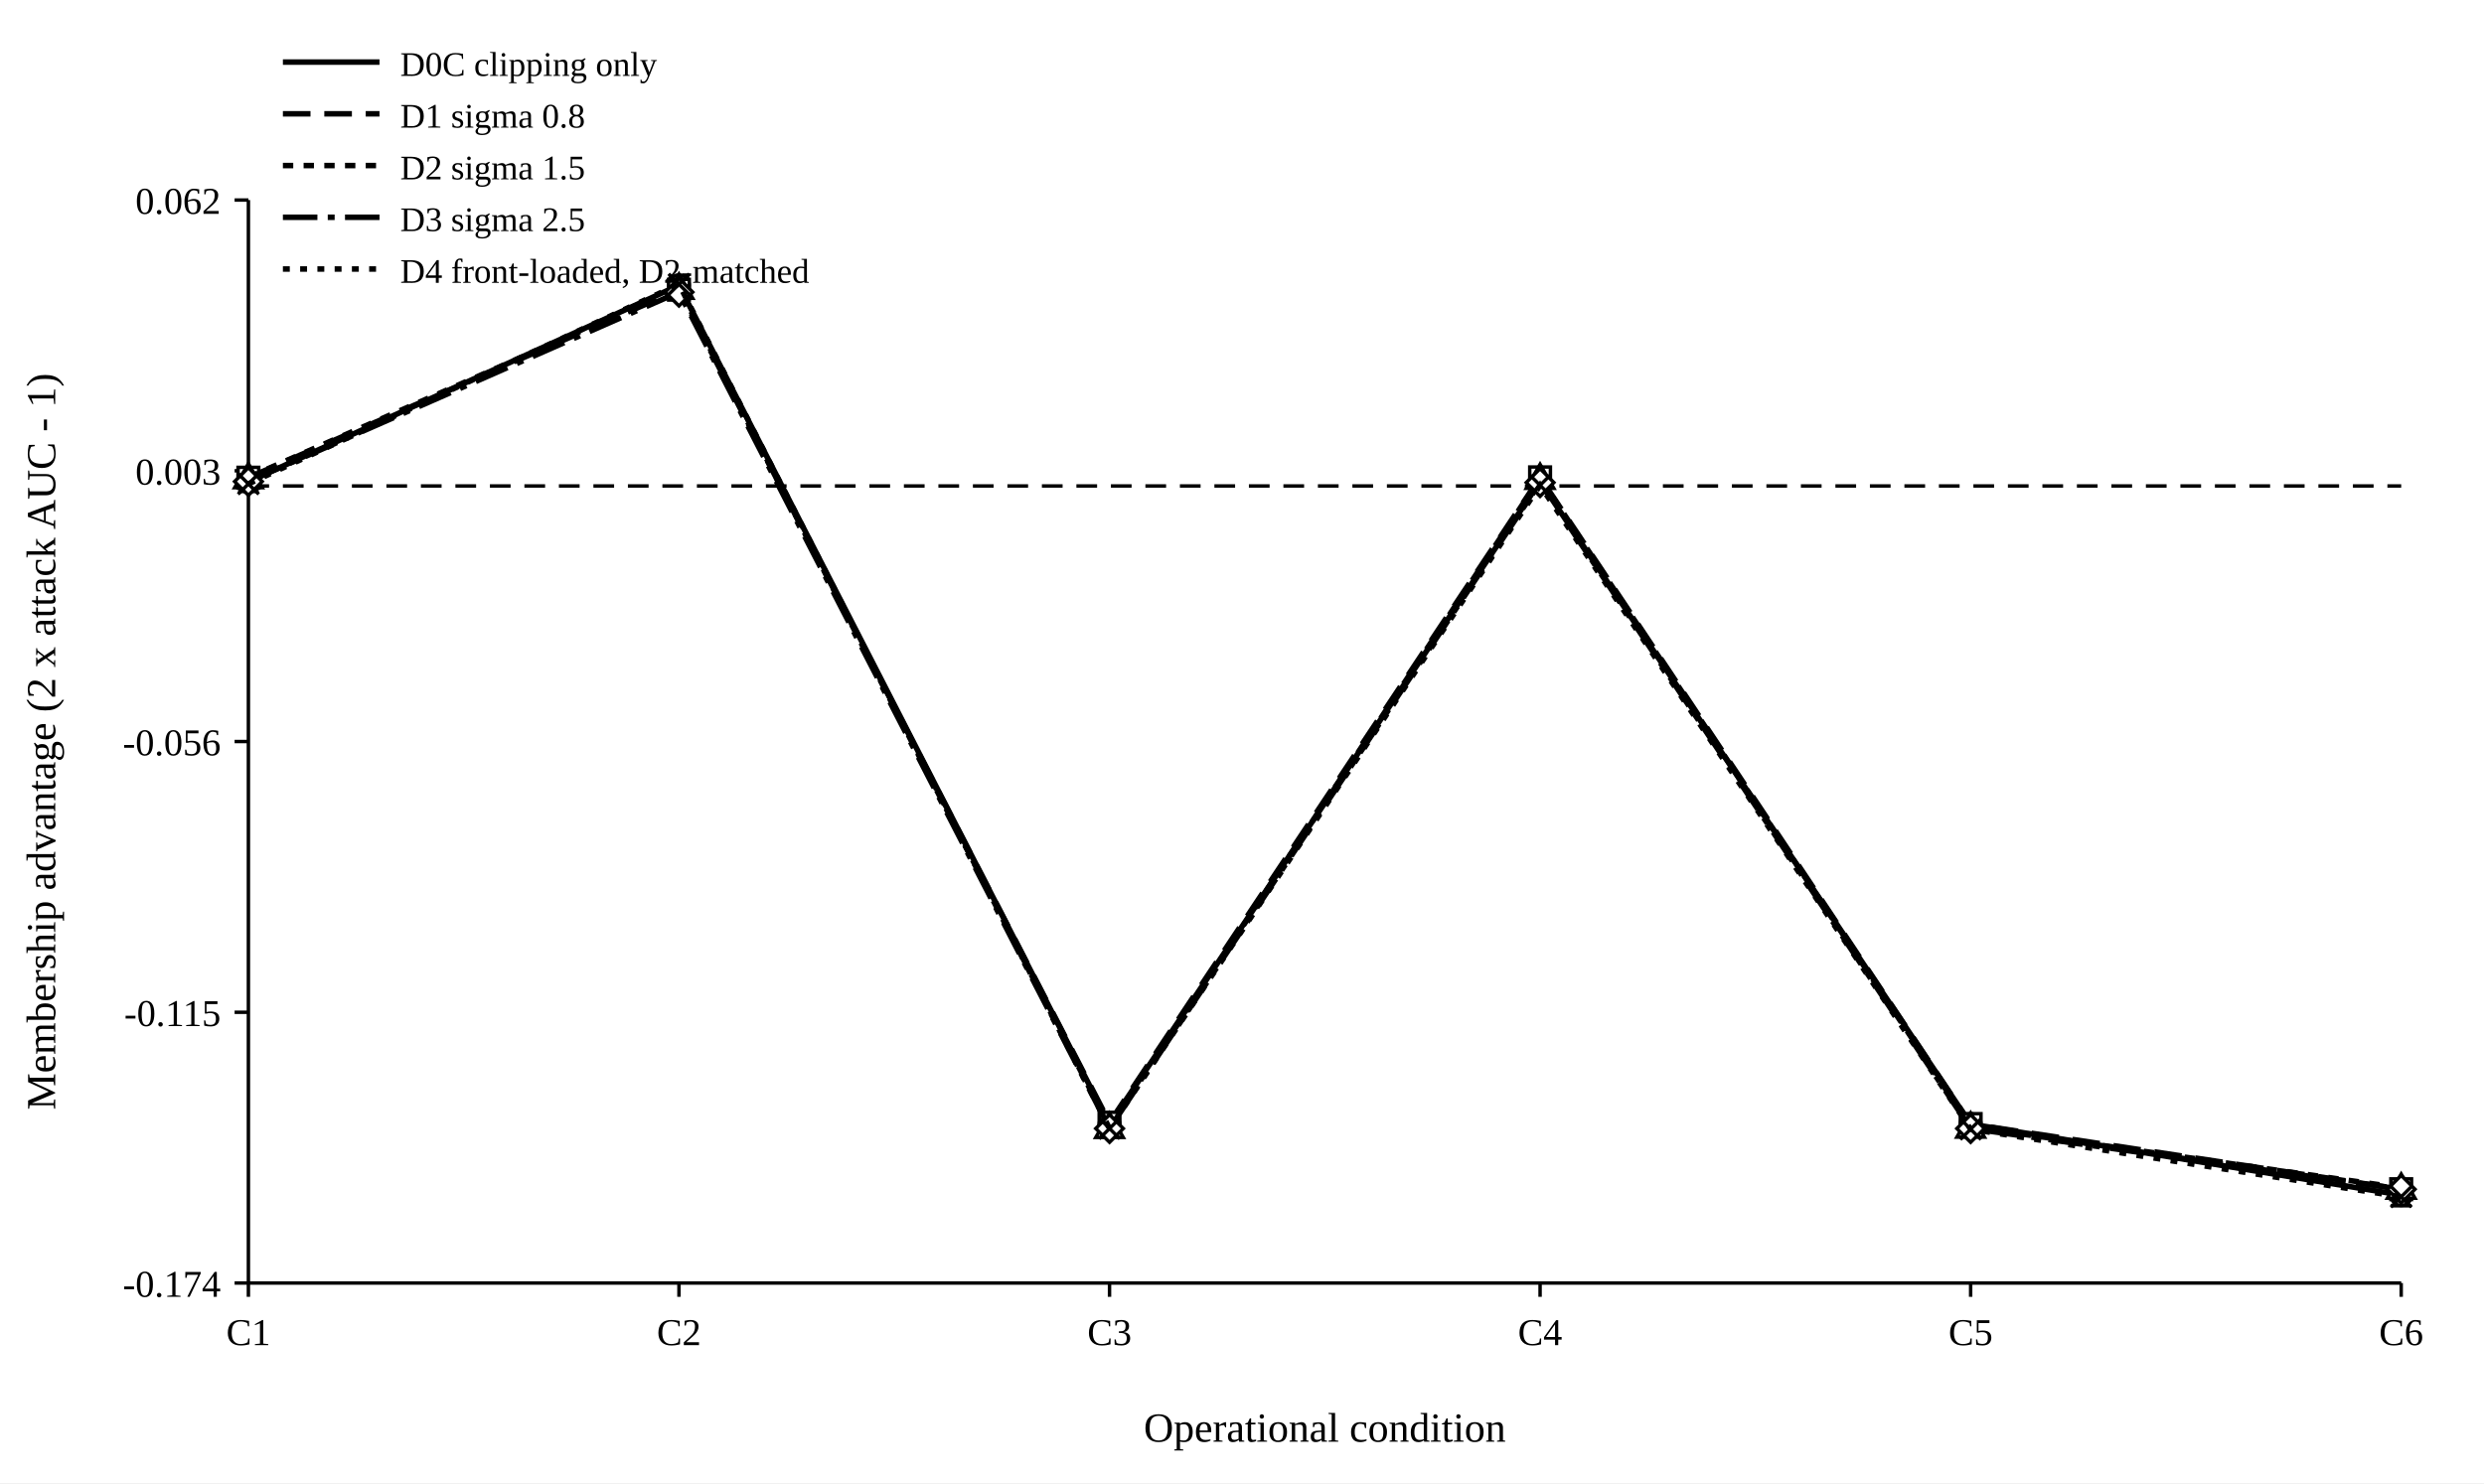
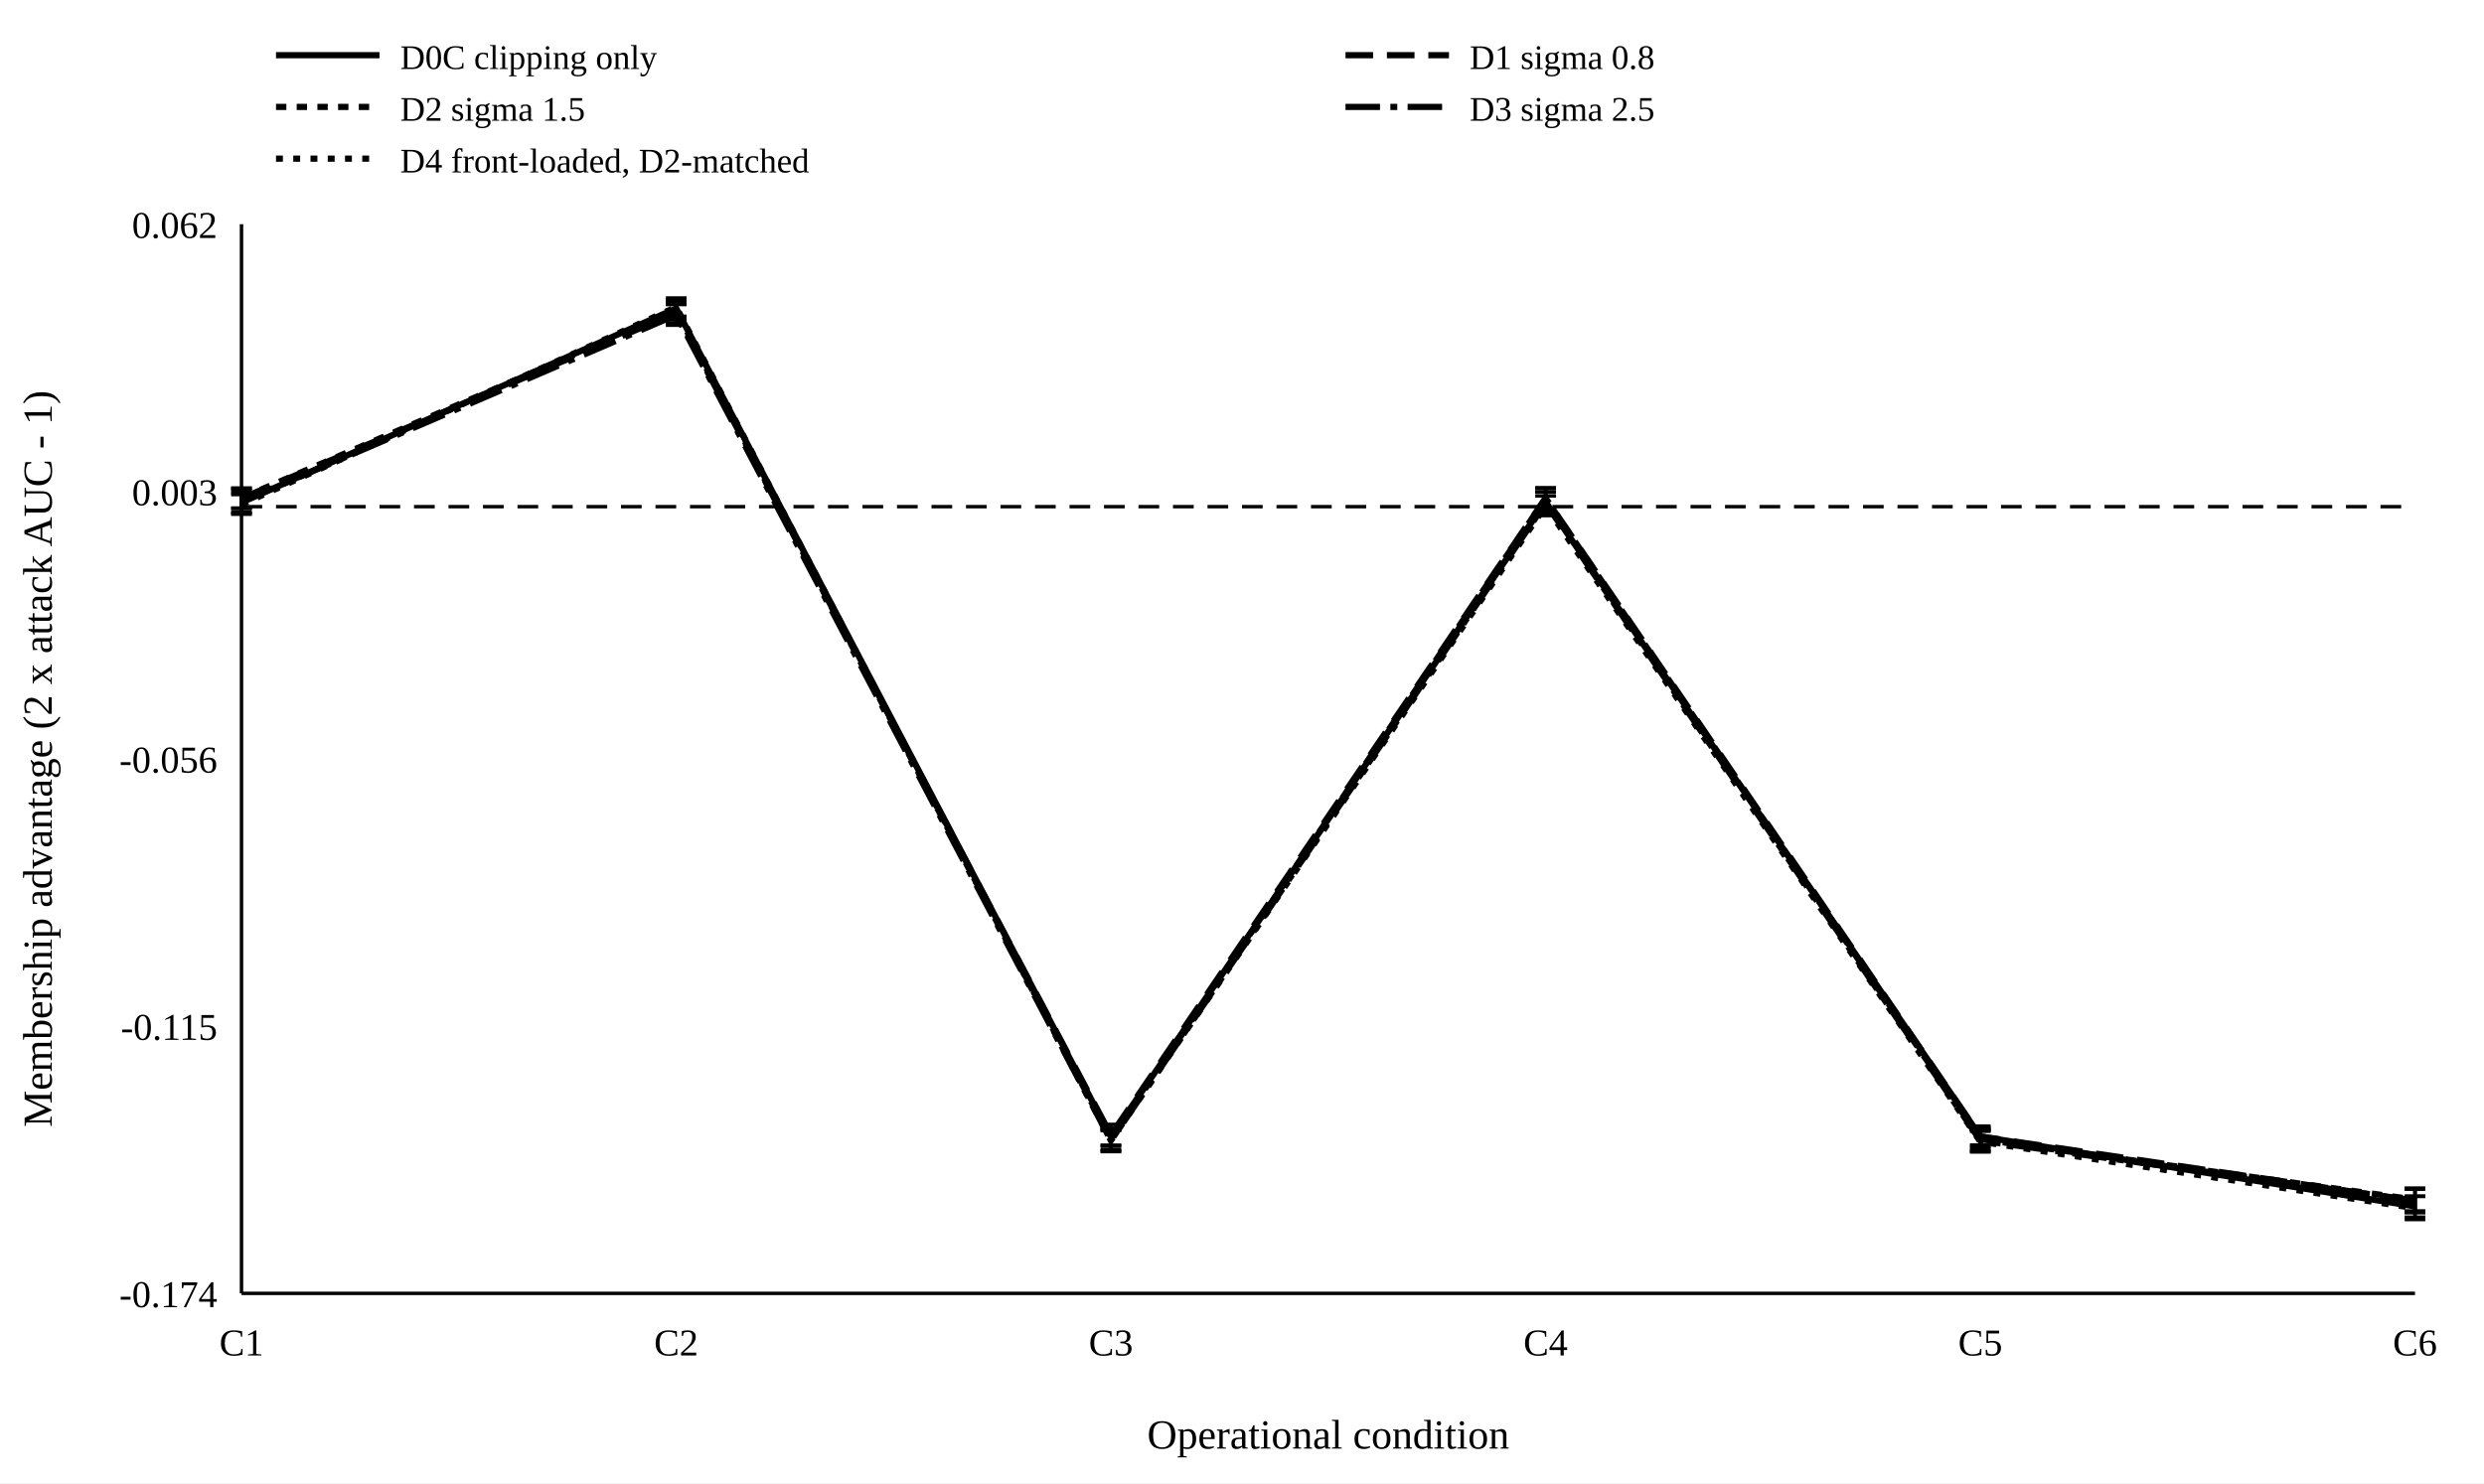
<svg xmlns="http://www.w3.org/2000/svg" width="720" height="430" viewBox="0 0 720 430">
  <rect width="100%" height="100%" fill="white" />
-   <line x1="72" y1="58" x2="72" y2="372" stroke="black" />
-   <line x1="72" y1="372" x2="696" y2="372" stroke="black" />
-   <line x1="68" y1="372.0" x2="72" y2="372.0" stroke="black" />
-   <text x="64" y="376.0" font-size="11" text-anchor="end">-0.174</text>
-   <line x1="68" y1="293.5" x2="72" y2="293.5" stroke="black" />
-   <text x="64" y="297.5" font-size="11" text-anchor="end">-0.115</text>
-   <line x1="68" y1="215.0" x2="72" y2="215.0" stroke="black" />
-   <text x="64" y="219.0" font-size="11" text-anchor="end">-0.056</text>
-   <line x1="68" y1="136.5" x2="72" y2="136.5" stroke="black" />
-   <text x="64" y="140.5" font-size="11" text-anchor="end">0.003</text>
-   <line x1="68" y1="58.0" x2="72" y2="58.0" stroke="black" />
-   <text x="64" y="62.0" font-size="11" text-anchor="end">0.062</text>
-   <line x1="72.0" y1="372" x2="72.0" y2="376" stroke="black" />
-   <text x="72.0" y="390" font-size="11" text-anchor="middle">C1</text>
-   <line x1="196.8" y1="372" x2="196.8" y2="376" stroke="black" />
-   <text x="196.8" y="390" font-size="11" text-anchor="middle">C2</text>
-   <line x1="321.6" y1="372" x2="321.6" y2="376" stroke="black" />
-   <text x="321.6" y="390" font-size="11" text-anchor="middle">C3</text>
-   <line x1="446.4" y1="372" x2="446.4" y2="376" stroke="black" />
-   <text x="446.4" y="390" font-size="11" text-anchor="middle">C4</text>
-   <line x1="571.2" y1="372" x2="571.2" y2="376" stroke="black" />
-   <text x="571.2" y="390" font-size="11" text-anchor="middle">C5</text>
-   <line x1="696.0" y1="372" x2="696.0" y2="376" stroke="black" />
-   <text x="696.0" y="390" font-size="11" text-anchor="middle">C6</text>
-   <line x1="72" y1="140.9" x2="696" y2="140.9" stroke="black" stroke-dasharray="6 4" />
-   <polyline points="72.0,139.7 196.8,82.7 321.6,326.0 446.4,139.6 571.2,325.9 696.0,346.5" fill="none" stroke="black" stroke-width="1.6" />
-   <line x1="72.0" y1="142.5" x2="72.0" y2="136.9" stroke="black" />
-   <line x1="69.0" y1="142.5" x2="75.0" y2="142.5" stroke="black" />
-   <line x1="69.0" y1="136.9" x2="75.0" y2="136.9" stroke="black" />
-   <circle cx="72.0" cy="139.7" r="3" fill="white" stroke="black" />
-   <line x1="196.8" y1="85.3" x2="196.8" y2="80.2" stroke="black" />
-   <line x1="193.8" y1="85.3" x2="199.8" y2="85.3" stroke="black" />
-   <line x1="193.8" y1="80.2" x2="199.8" y2="80.2" stroke="black" />
-   <circle cx="196.8" cy="82.7" r="3" fill="white" stroke="black" />
-   <line x1="321.6" y1="328.6" x2="321.6" y2="323.5" stroke="black" />
-   <line x1="318.6" y1="328.6" x2="324.6" y2="328.6" stroke="black" />
-   <line x1="318.6" y1="323.5" x2="324.6" y2="323.5" stroke="black" />
-   <circle cx="321.6" cy="326.0" r="3" fill="white" stroke="black" />
-   <line x1="446.4" y1="142.5" x2="446.4" y2="136.7" stroke="black" />
-   <line x1="443.4" y1="142.5" x2="449.4" y2="142.5" stroke="black" />
-   <line x1="443.4" y1="136.7" x2="449.4" y2="136.7" stroke="black" />
-   <circle cx="446.4" cy="139.6" r="3" fill="white" stroke="black" />
-   <line x1="571.2" y1="328.4" x2="571.2" y2="323.4" stroke="black" />
-   <line x1="568.2" y1="328.4" x2="574.2" y2="328.4" stroke="black" />
-   <line x1="568.2" y1="323.4" x2="574.2" y2="323.4" stroke="black" />
-   <circle cx="571.2" cy="325.9" r="3" fill="white" stroke="black" />
-   <line x1="696.0" y1="349.6" x2="696.0" y2="343.4" stroke="black" />
-   <line x1="693.0" y1="349.6" x2="699.0" y2="349.6" stroke="black" />
-   <line x1="693.0" y1="343.4" x2="699.0" y2="343.4" stroke="black" />
-   <circle cx="696.0" cy="346.5" r="3" fill="white" stroke="black" />
-   <polyline points="72.0,138.5 196.8,84.0 321.6,325.5 446.4,138.4 571.2,325.9 696.0,344.8" fill="none" stroke="black" stroke-width="1.6" stroke-dasharray="8 4" />
-   <rect x="69.0" y="135.5" width="6" height="6" fill="white" stroke="black" />
-   <rect x="193.8" y="81.0" width="6" height="6" fill="white" stroke="black" />
-   <rect x="318.6" y="322.5" width="6" height="6" fill="white" stroke="black" />
-   <rect x="443.4" y="135.4" width="6" height="6" fill="white" stroke="black" />
-   <rect x="568.2" y="322.9" width="6" height="6" fill="white" stroke="black" />
-   <rect x="693.0" y="341.8" width="6" height="6" fill="white" stroke="black" />
-   <polyline points="72.0,138.4 196.8,83.5 321.6,326.8 446.4,138.6 571.2,326.7 696.0,344.4" fill="none" stroke="black" stroke-width="1.6" stroke-dasharray="3 3" />
-   <path d="M 72.0 134.4 L 68.0 141.4 L 76.0 141.4 Z" fill="white" stroke="black" />
-   <path d="M 196.8 79.5 L 192.8 86.5 L 200.8 86.5 Z" fill="white" stroke="black" />
-   <path d="M 321.6 322.8 L 317.6 329.8 L 325.6 329.8 Z" fill="white" stroke="black" />
-   <path d="M 446.4 134.6 L 442.4 141.6 L 450.4 141.6 Z" fill="white" stroke="black" />
-   <path d="M 571.2 322.7 L 567.2 329.7 L 575.2 329.7 Z" fill="white" stroke="black" />
-   <path d="M 696.0 340.4 L 692.0 347.4 L 700.0 347.4 Z" fill="white" stroke="black" />
-   <polyline points="72.0,139.6 196.8,84.7 321.6,327.2 446.4,139.9 571.2,327.2 696.0,344.8" fill="none" stroke="black" stroke-width="1.6" stroke-dasharray="10 3 2 3" />
-   <path d="M 72.0 135.6 L 68.0 139.6 L 72.0 143.6 L 76.0 139.6 Z" fill="white" stroke="black" />
-   <path d="M 196.8 80.7 L 192.8 84.7 L 196.8 88.7 L 200.8 84.7 Z" fill="white" stroke="black" />
-   <path d="M 321.6 323.2 L 317.6 327.2 L 321.6 331.2 L 325.6 327.2 Z" fill="white" stroke="black" />
-   <path d="M 446.4 135.9 L 442.4 139.9 L 446.4 143.9 L 450.4 139.9 Z" fill="white" stroke="black" />
-   <path d="M 571.2 323.2 L 567.2 327.2 L 571.2 331.2 L 575.2 327.2 Z" fill="white" stroke="black" />
-   <path d="M 696.0 340.8 L 692.0 344.8 L 696.0 348.8 L 700.0 344.8 Z" fill="white" stroke="black" />
-   <polyline points="72.0,140.3 196.8,82.4 321.6,327.2 446.4,140.7 571.2,327.4 696.0,347.0" fill="none" stroke="black" stroke-width="1.6" stroke-dasharray="2 3" />
-   <line x1="69.0" y1="137.3" x2="75.0" y2="143.3" stroke="black" />
-   <line x1="69.0" y1="143.3" x2="75.0" y2="137.3" stroke="black" />
-   <line x1="193.8" y1="79.4" x2="199.8" y2="85.4" stroke="black" />
-   <line x1="193.8" y1="85.4" x2="199.8" y2="79.4" stroke="black" />
-   <line x1="318.6" y1="324.2" x2="324.6" y2="330.2" stroke="black" />
-   <line x1="318.6" y1="330.2" x2="324.6" y2="324.2" stroke="black" />
-   <line x1="443.4" y1="137.7" x2="449.4" y2="143.7" stroke="black" />
-   <line x1="443.4" y1="143.7" x2="449.4" y2="137.7" stroke="black" />
-   <line x1="568.2" y1="324.4" x2="574.2" y2="330.4" stroke="black" />
-   <line x1="568.2" y1="330.4" x2="574.2" y2="324.4" stroke="black" />
-   <line x1="693.0" y1="344.0" x2="699.0" y2="350.0" stroke="black" />
-   <line x1="693.0" y1="350.0" x2="699.0" y2="344.0" stroke="black" />
-   <text x="384.0" y="418" font-size="12" text-anchor="middle">Operational condition</text>
-   <text x="16" y="215.0" font-size="12" text-anchor="middle" transform="rotate(-90 16 215.0)">Membership advantage (2 x attack AUC - 1)</text>
-   <line x1="82" y1="18" x2="110" y2="18" stroke="black" stroke-width="1.6" />
-   <text x="116" y="22" font-size="10">D0C clipping only</text>
-   <line x1="82" y1="33" x2="110" y2="33" stroke="black" stroke-width="1.6" stroke-dasharray="8 4" />
-   <text x="116" y="37" font-size="10">D1 sigma 0.8</text>
-   <line x1="82" y1="48" x2="110" y2="48" stroke="black" stroke-width="1.6" stroke-dasharray="3 3" />
-   <text x="116" y="52" font-size="10">D2 sigma 1.5</text>
-   <line x1="82" y1="63" x2="110" y2="63" stroke="black" stroke-width="1.6" stroke-dasharray="10 3 2 3" />
-   <text x="116" y="67" font-size="10">D3 sigma 2.5</text>
-   <line x1="82" y1="78" x2="110" y2="78" stroke="black" stroke-width="1.6" stroke-dasharray="2 3" />
-   <text x="116" y="82" font-size="10">D4 front-loaded, D2-matched</text>
+   <line x1="70" y1="65" x2="70" y2="375" stroke="black" />
+   <line x1="70" y1="375" x2="700" y2="375" stroke="black" />
+   <text x="63" y="379.0" font-size="11" text-anchor="end">-0.174</text>
+   <text x="63" y="301.5" font-size="11" text-anchor="end">-0.115</text>
+   <text x="63" y="224.0" font-size="11" text-anchor="end">-0.056</text>
+   <text x="63" y="146.5" font-size="11" text-anchor="end">0.003</text>
+   <text x="63" y="69.0" font-size="11" text-anchor="end">0.062</text>
+   <text x="70.0" y="393" font-size="11" text-anchor="middle">C1</text>
+   <text x="196.0" y="393" font-size="11" text-anchor="middle">C2</text>
+   <text x="322.0" y="393" font-size="11" text-anchor="middle">C3</text>
+   <text x="448.0" y="393" font-size="11" text-anchor="middle">C4</text>
+   <text x="574.0" y="393" font-size="11" text-anchor="middle">C5</text>
+   <text x="700.0" y="393" font-size="11" text-anchor="middle">C6</text>
+   <line x1="70" y1="146.9" x2="700" y2="146.9" stroke="black" stroke-dasharray="6 4" />
+   <polyline points="70.0,145.7 196.0,89.4 322.0,329.6 448.0,145.5 574.0,329.5 700.0,349.8" fill="none" stroke="black" stroke-width="1.8" />
+   <line x1="70.0" y1="148.4" x2="70.0" y2="142.9" stroke="black" />
+   <line x1="67.0" y1="148.4" x2="73.0" y2="148.4" stroke="black" />
+   <line x1="67.0" y1="142.9" x2="73.0" y2="142.9" stroke="black" />
+   <line x1="196.0" y1="91.9" x2="196.0" y2="86.9" stroke="black" />
+   <line x1="193.0" y1="91.9" x2="199.0" y2="91.9" stroke="black" />
+   <line x1="193.0" y1="86.9" x2="199.0" y2="86.9" stroke="black" />
+   <line x1="322.0" y1="332.1" x2="322.0" y2="327.1" stroke="black" />
+   <line x1="319.0" y1="332.1" x2="325.0" y2="332.1" stroke="black" />
+   <line x1="319.0" y1="327.1" x2="325.0" y2="327.1" stroke="black" />
+   <line x1="448.0" y1="148.4" x2="448.0" y2="142.7" stroke="black" />
+   <line x1="445.0" y1="148.4" x2="451.0" y2="148.4" stroke="black" />
+   <line x1="445.0" y1="142.7" x2="451.0" y2="142.7" stroke="black" />
+   <line x1="574.0" y1="332.0" x2="574.0" y2="327.0" stroke="black" />
+   <line x1="571.0" y1="332.0" x2="577.0" y2="332.0" stroke="black" />
+   <line x1="571.0" y1="327.0" x2="577.0" y2="327.0" stroke="black" />
+   <line x1="700.0" y1="352.9" x2="700.0" y2="346.8" stroke="black" />
+   <line x1="697.0" y1="352.9" x2="703.0" y2="352.9" stroke="black" />
+   <line x1="697.0" y1="346.8" x2="703.0" y2="346.8" stroke="black" />
+   <polyline points="70.0,144.5 196.0,90.7 322.0,329.1 448.0,144.4 574.0,329.5 700.0,348.2" fill="none" stroke="black" stroke-width="1.8" stroke-dasharray="8 4" />
+   <line x1="70.0" y1="147.4" x2="70.0" y2="141.6" stroke="black" />
+   <line x1="67.0" y1="147.4" x2="73.0" y2="147.4" stroke="black" />
+   <line x1="67.0" y1="141.6" x2="73.0" y2="141.6" stroke="black" />
+   <line x1="196.0" y1="93.6" x2="196.0" y2="87.8" stroke="black" />
+   <line x1="193.0" y1="93.6" x2="199.0" y2="93.6" stroke="black" />
+   <line x1="193.0" y1="87.8" x2="199.0" y2="87.8" stroke="black" />
+   <line x1="322.0" y1="332.1" x2="322.0" y2="326.0" stroke="black" />
+   <line x1="319.0" y1="332.1" x2="325.0" y2="332.1" stroke="black" />
+   <line x1="319.0" y1="326.0" x2="325.0" y2="326.0" stroke="black" />
+   <line x1="448.0" y1="147.4" x2="448.0" y2="141.4" stroke="black" />
+   <line x1="445.0" y1="147.4" x2="451.0" y2="147.4" stroke="black" />
+   <line x1="445.0" y1="141.4" x2="451.0" y2="141.4" stroke="black" />
+   <line x1="574.0" y1="332.5" x2="574.0" y2="326.5" stroke="black" />
+   <line x1="571.0" y1="332.5" x2="577.0" y2="332.5" stroke="black" />
+   <line x1="571.0" y1="326.5" x2="577.0" y2="326.5" stroke="black" />
+   <line x1="700.0" y1="351.5" x2="700.0" y2="344.8" stroke="black" />
+   <line x1="697.0" y1="351.5" x2="703.0" y2="351.5" stroke="black" />
+   <line x1="697.0" y1="344.8" x2="703.0" y2="344.8" stroke="black" />
+   <polyline points="70.0,144.4 196.0,90.1 322.0,330.3 448.0,144.5 574.0,330.3 700.0,347.8" fill="none" stroke="black" stroke-width="1.8" stroke-dasharray="3 3" />
+   <line x1="70.0" y1="147.3" x2="70.0" y2="141.5" stroke="black" />
+   <line x1="67.0" y1="147.3" x2="73.0" y2="147.3" stroke="black" />
+   <line x1="67.0" y1="141.5" x2="73.0" y2="141.5" stroke="black" />
+   <line x1="196.0" y1="92.7" x2="196.0" y2="87.6" stroke="black" />
+   <line x1="193.0" y1="92.7" x2="199.0" y2="92.7" stroke="black" />
+   <line x1="193.0" y1="87.6" x2="199.0" y2="87.6" stroke="black" />
+   <line x1="322.0" y1="333.2" x2="322.0" y2="327.4" stroke="black" />
+   <line x1="319.0" y1="333.2" x2="325.0" y2="333.2" stroke="black" />
+   <line x1="319.0" y1="327.4" x2="325.0" y2="327.4" stroke="black" />
+   <line x1="448.0" y1="147.5" x2="448.0" y2="141.6" stroke="black" />
+   <line x1="445.0" y1="147.5" x2="451.0" y2="147.5" stroke="black" />
+   <line x1="445.0" y1="141.6" x2="451.0" y2="141.6" stroke="black" />
+   <line x1="574.0" y1="333.2" x2="574.0" y2="327.5" stroke="black" />
+   <line x1="571.0" y1="333.2" x2="577.0" y2="333.2" stroke="black" />
+   <line x1="571.0" y1="327.5" x2="577.0" y2="327.5" stroke="black" />
+   <line x1="700.0" y1="351.1" x2="700.0" y2="344.5" stroke="black" />
+   <line x1="697.0" y1="351.1" x2="703.0" y2="351.1" stroke="black" />
+   <line x1="697.0" y1="344.5" x2="703.0" y2="344.5" stroke="black" />
+   <polyline points="70.0,145.5 196.0,91.3 322.0,330.7 448.0,145.9 574.0,330.7 700.0,348.1" fill="none" stroke="black" stroke-width="1.8" stroke-dasharray="10 3 2 3" />
+   <line x1="70.0" y1="148.8" x2="70.0" y2="142.2" stroke="black" />
+   <line x1="67.0" y1="148.8" x2="73.0" y2="148.8" stroke="black" />
+   <line x1="67.0" y1="142.2" x2="73.0" y2="142.2" stroke="black" />
+   <line x1="196.0" y1="94.3" x2="196.0" y2="88.3" stroke="black" />
+   <line x1="193.0" y1="94.3" x2="199.0" y2="94.3" stroke="black" />
+   <line x1="193.0" y1="88.3" x2="199.0" y2="88.3" stroke="black" />
+   <line x1="322.0" y1="333.9" x2="322.0" y2="327.6" stroke="black" />
+   <line x1="319.0" y1="333.9" x2="325.0" y2="333.9" stroke="black" />
+   <line x1="319.0" y1="327.6" x2="325.0" y2="327.6" stroke="black" />
+   <line x1="448.0" y1="149.2" x2="448.0" y2="142.6" stroke="black" />
+   <line x1="445.0" y1="149.2" x2="451.0" y2="149.2" stroke="black" />
+   <line x1="445.0" y1="142.6" x2="451.0" y2="142.6" stroke="black" />
+   <line x1="574.0" y1="333.8" x2="574.0" y2="327.7" stroke="black" />
+   <line x1="571.0" y1="333.8" x2="577.0" y2="333.8" stroke="black" />
+   <line x1="571.0" y1="327.7" x2="577.0" y2="327.7" stroke="black" />
+   <line x1="700.0" y1="351.6" x2="700.0" y2="344.6" stroke="black" />
+   <line x1="697.0" y1="351.6" x2="703.0" y2="351.6" stroke="black" />
+   <line x1="697.0" y1="344.6" x2="703.0" y2="344.6" stroke="black" />
+   <polyline points="70.0,146.3 196.0,89.0 322.0,330.7 448.0,146.7 574.0,331.0 700.0,350.3" fill="none" stroke="black" stroke-width="1.8" stroke-dasharray="2 3" />
+   <line x1="70.0" y1="149.1" x2="70.0" y2="143.4" stroke="black" />
+   <line x1="67.0" y1="149.1" x2="73.0" y2="149.1" stroke="black" />
+   <line x1="67.0" y1="143.4" x2="73.0" y2="143.4" stroke="black" />
+   <line x1="196.0" y1="91.7" x2="196.0" y2="86.4" stroke="black" />
+   <line x1="193.0" y1="91.7" x2="199.0" y2="91.7" stroke="black" />
+   <line x1="193.0" y1="86.4" x2="199.0" y2="86.4" stroke="black" />
+   <line x1="322.0" y1="333.7" x2="322.0" y2="327.8" stroke="black" />
+   <line x1="319.0" y1="333.7" x2="325.0" y2="333.7" stroke="black" />
+   <line x1="319.0" y1="327.8" x2="325.0" y2="327.8" stroke="black" />
+   <line x1="448.0" y1="149.5" x2="448.0" y2="143.8" stroke="black" />
+   <line x1="445.0" y1="149.5" x2="451.0" y2="149.5" stroke="black" />
+   <line x1="445.0" y1="143.8" x2="451.0" y2="143.8" stroke="black" />
+   <line x1="574.0" y1="334.0" x2="574.0" y2="328.0" stroke="black" />
+   <line x1="571.0" y1="334.0" x2="577.0" y2="334.0" stroke="black" />
+   <line x1="571.0" y1="328.0" x2="577.0" y2="328.0" stroke="black" />
+   <line x1="700.0" y1="353.6" x2="700.0" y2="346.9" stroke="black" />
+   <line x1="697.0" y1="353.6" x2="703.0" y2="353.6" stroke="black" />
+   <line x1="697.0" y1="346.9" x2="703.0" y2="346.9" stroke="black" />
+   <text x="385.0" y="420" font-size="12" text-anchor="middle">Operational condition</text>
+   <text x="15" y="220.0" font-size="12" text-anchor="middle" transform="rotate(-90 15 220.0)">Membership advantage (2 x attack AUC - 1)</text>
+   <line x1="80" y1="16" x2="110" y2="16" stroke="black" stroke-width="1.8" />
+   <text x="116" y="20" font-size="10">D0C clipping only</text>
+   <line x1="390" y1="16" x2="420" y2="16" stroke="black" stroke-width="1.8" stroke-dasharray="8 4" />
+   <text x="426" y="20" font-size="10">D1 sigma 0.8</text>
+   <line x1="80" y1="31" x2="110" y2="31" stroke="black" stroke-width="1.8" stroke-dasharray="3 3" />
+   <text x="116" y="35" font-size="10">D2 sigma 1.5</text>
+   <line x1="390" y1="31" x2="420" y2="31" stroke="black" stroke-width="1.8" stroke-dasharray="10 3 2 3" />
+   <text x="426" y="35" font-size="10">D3 sigma 2.5</text>
+   <line x1="80" y1="46" x2="110" y2="46" stroke="black" stroke-width="1.8" stroke-dasharray="2 3" />
+   <text x="116" y="50" font-size="10">D4 front-loaded, D2-matched</text>
</svg>
